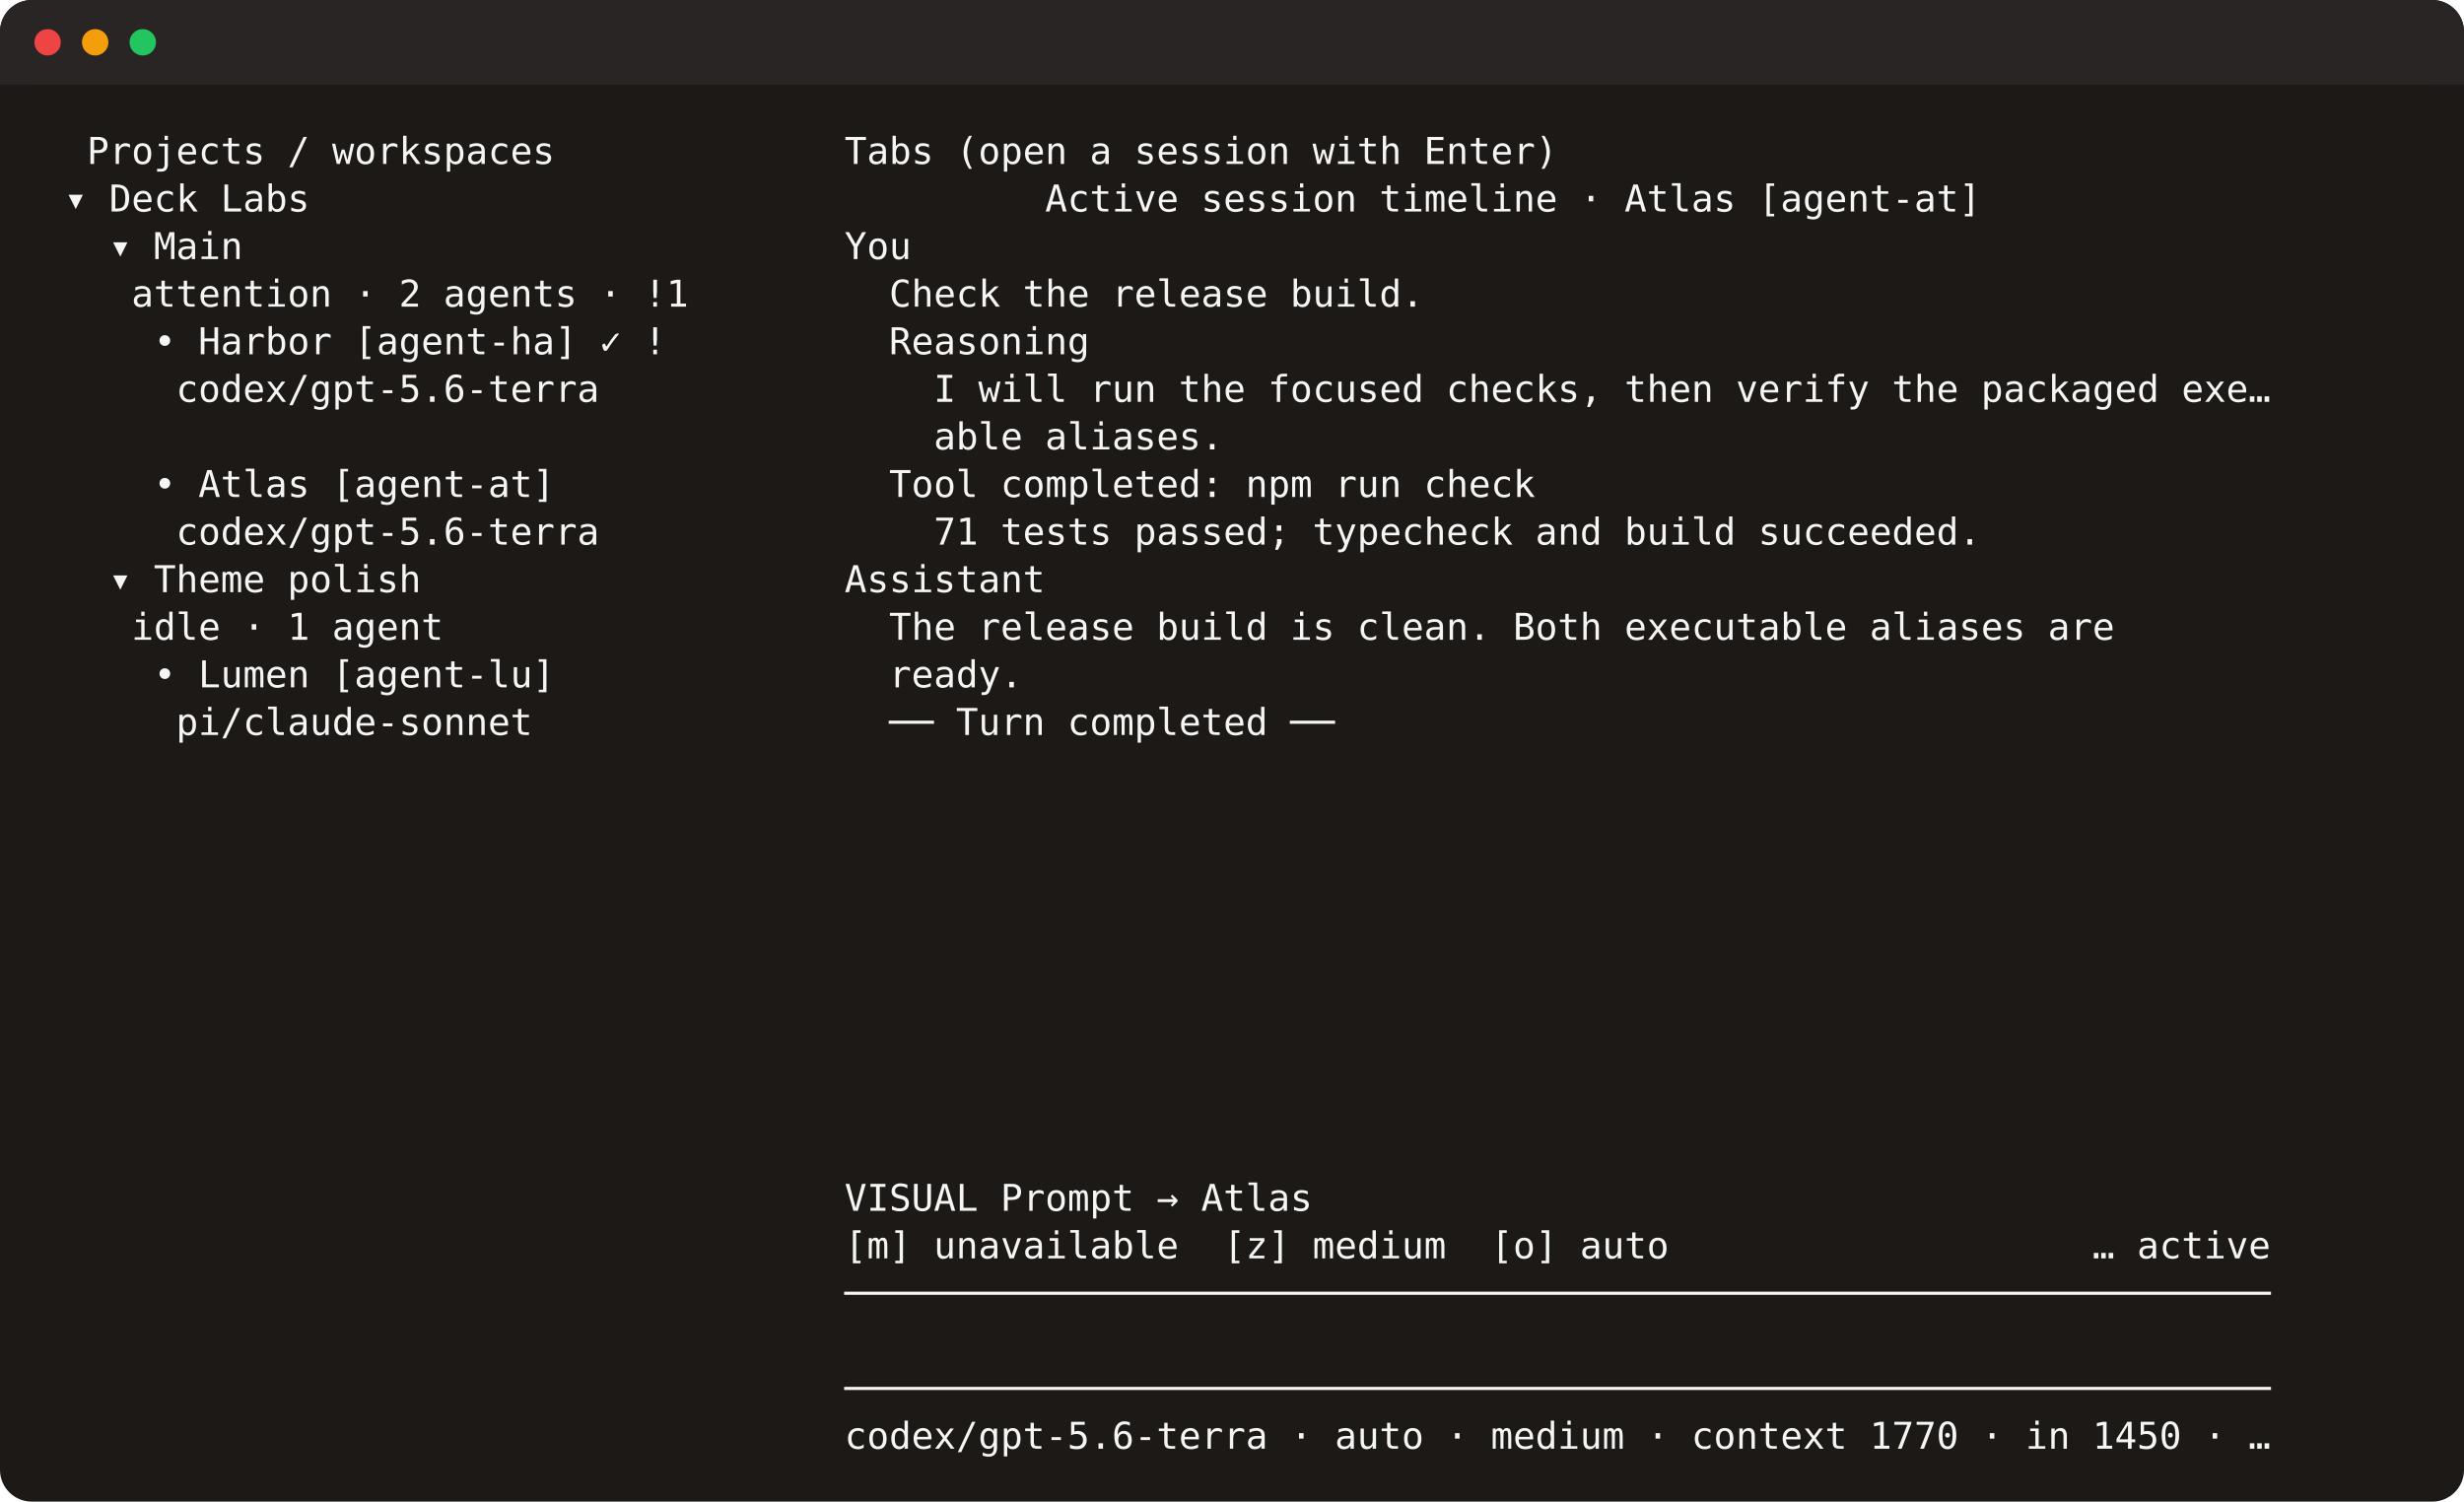
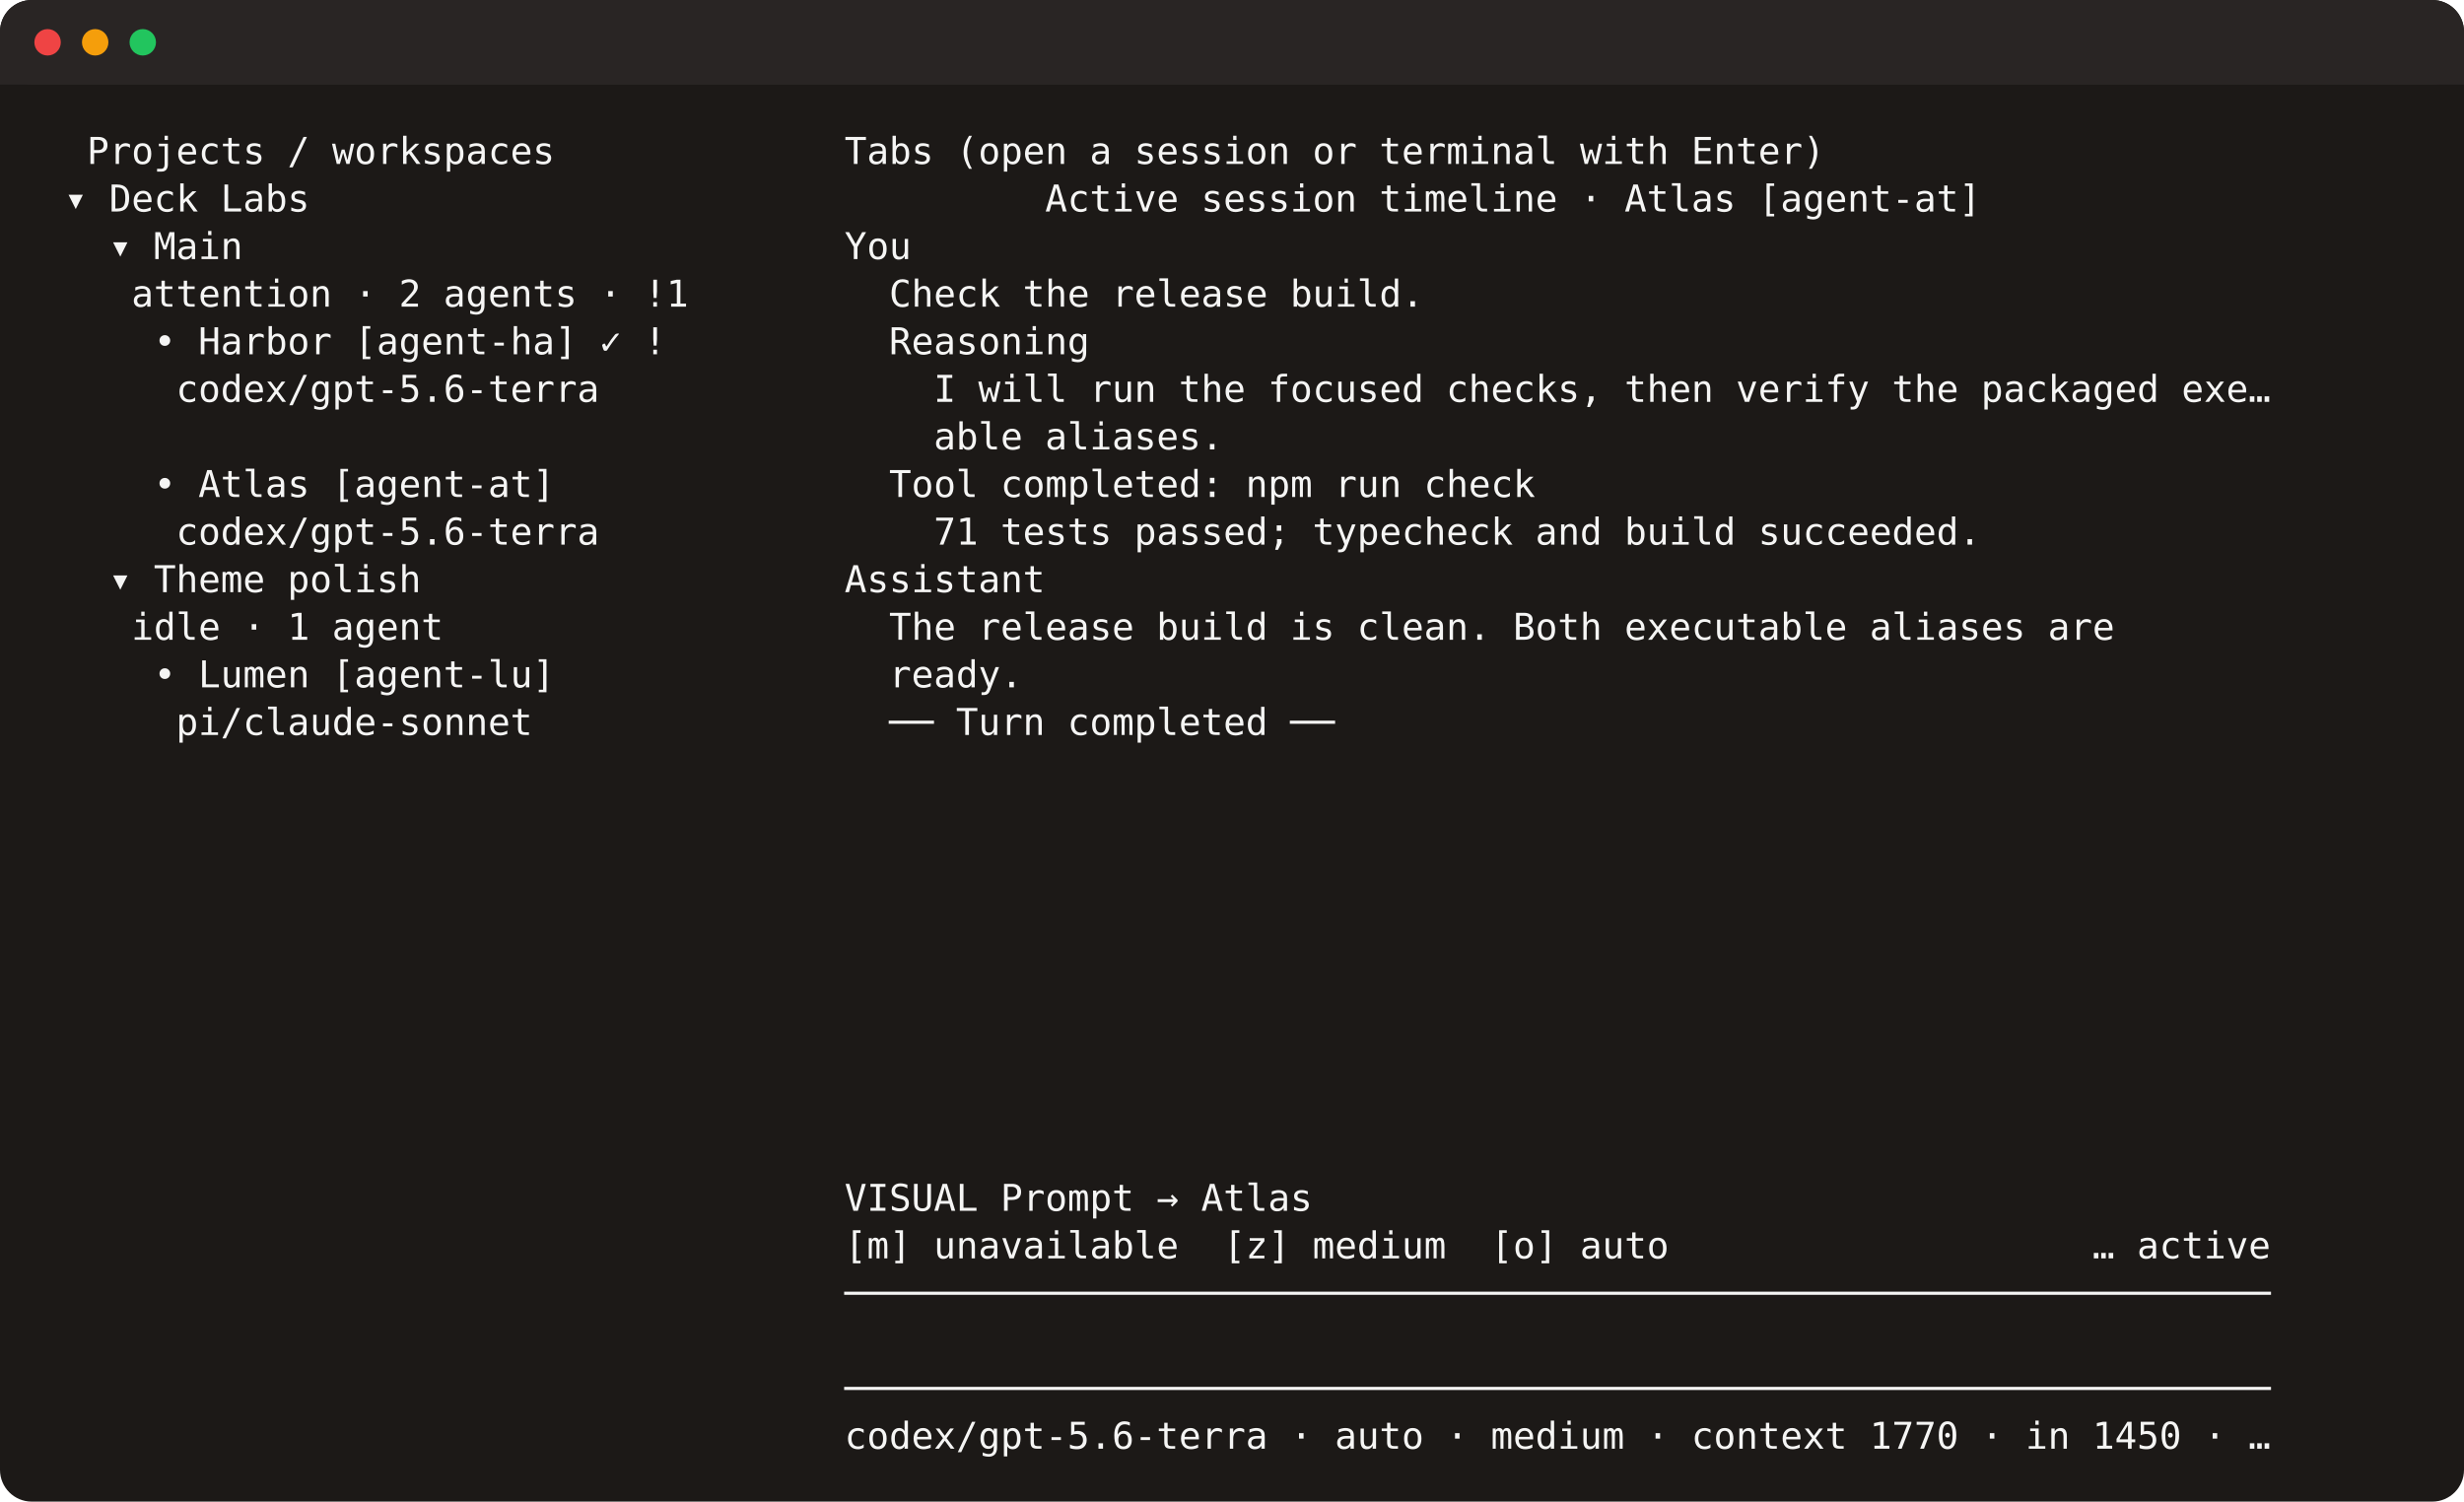
<svg xmlns="http://www.w3.org/2000/svg" width="932" height="568" viewBox="0 0 932 568">
  <rect width="932" height="568" rx="12" fill="#1c1917" />
  <rect width="932" height="32" rx="12" fill="#292524" />
  <rect y="20" width="932" height="12" fill="#292524" />
  <circle cx="18" cy="16" r="5" fill="#ef4444" />
  <circle cx="36" cy="16" r="5" fill="#f59e0b" />
  <circle cx="54" cy="16" r="5" fill="#22c55e" />
  <g fill="#f5f5f4" font-family="SFMono-Regular, Menlo, Consolas, monospace" font-size="14" xml:space="preserve">
-     <text x="16" y="62">  Projects / workspaces             Tabs (open a session with Enter)                                </text>
+     <text x="16" y="62">  Projects / workspaces             Tabs (open a session or terminal with Enter)                    </text>
    <text x="16" y="80"> ▾ Deck Labs                                 Active session timeline · Atlas [agent-at]             </text>
    <text x="16" y="98">   ▾ Main                           You                                                             </text>
    <text x="16" y="116">    attention · 2 agents · !1         Check the release build.                                      </text>
    <text x="16" y="134">     • Harbor [agent-ha] ✓ !          Reasoning                                                     </text>
    <text x="16" y="152">      codex/gpt-5.6-terra               I will run the focused checks, then verify the packaged exe…</text>
    <text x="16" y="170">                                        able aliases.                                               </text>
    <text x="16" y="188">     • Atlas [agent-at]               Tool completed: npm run check                                 </text>
    <text x="16" y="206">      codex/gpt-5.6-terra               71 tests passed; typecheck and build succeeded.             </text>
    <text x="16" y="224">   ▾ Theme polish                   Assistant                                                       </text>
    <text x="16" y="242">    idle · 1 agent                    The release build is clean. Both executable aliases are       </text>
    <text x="16" y="260">     • Lumen [agent-lu]               ready.                                                        </text>
    <text x="16" y="278">      pi/claude-sonnet                ── Turn completed ──                                          </text>
    <text x="16" y="296" />
    <text x="16" y="314" />
    <text x="16" y="332" />
    <text x="16" y="350" />
    <text x="16" y="368" />
    <text x="16" y="386" />
    <text x="16" y="404" />
    <text x="16" y="422" />
    <text x="16" y="440" />
    <text x="16" y="458">                                    VISUAL Prompt → Atlas                                           </text>
    <text x="16" y="476">                                    [m] unavailable  [z] medium  [o] auto                   … active</text>
    <text x="16" y="494">                                    ────────────────────────────────────────────────────────────────</text>
    <text x="16" y="512">                                                                                                    </text>
    <text x="16" y="530">                                    ────────────────────────────────────────────────────────────────</text>
    <text x="16" y="548">                                    codex/gpt-5.6-terra · auto · medium · context 1770 · in 1450 · …</text>
  </g>
</svg>
